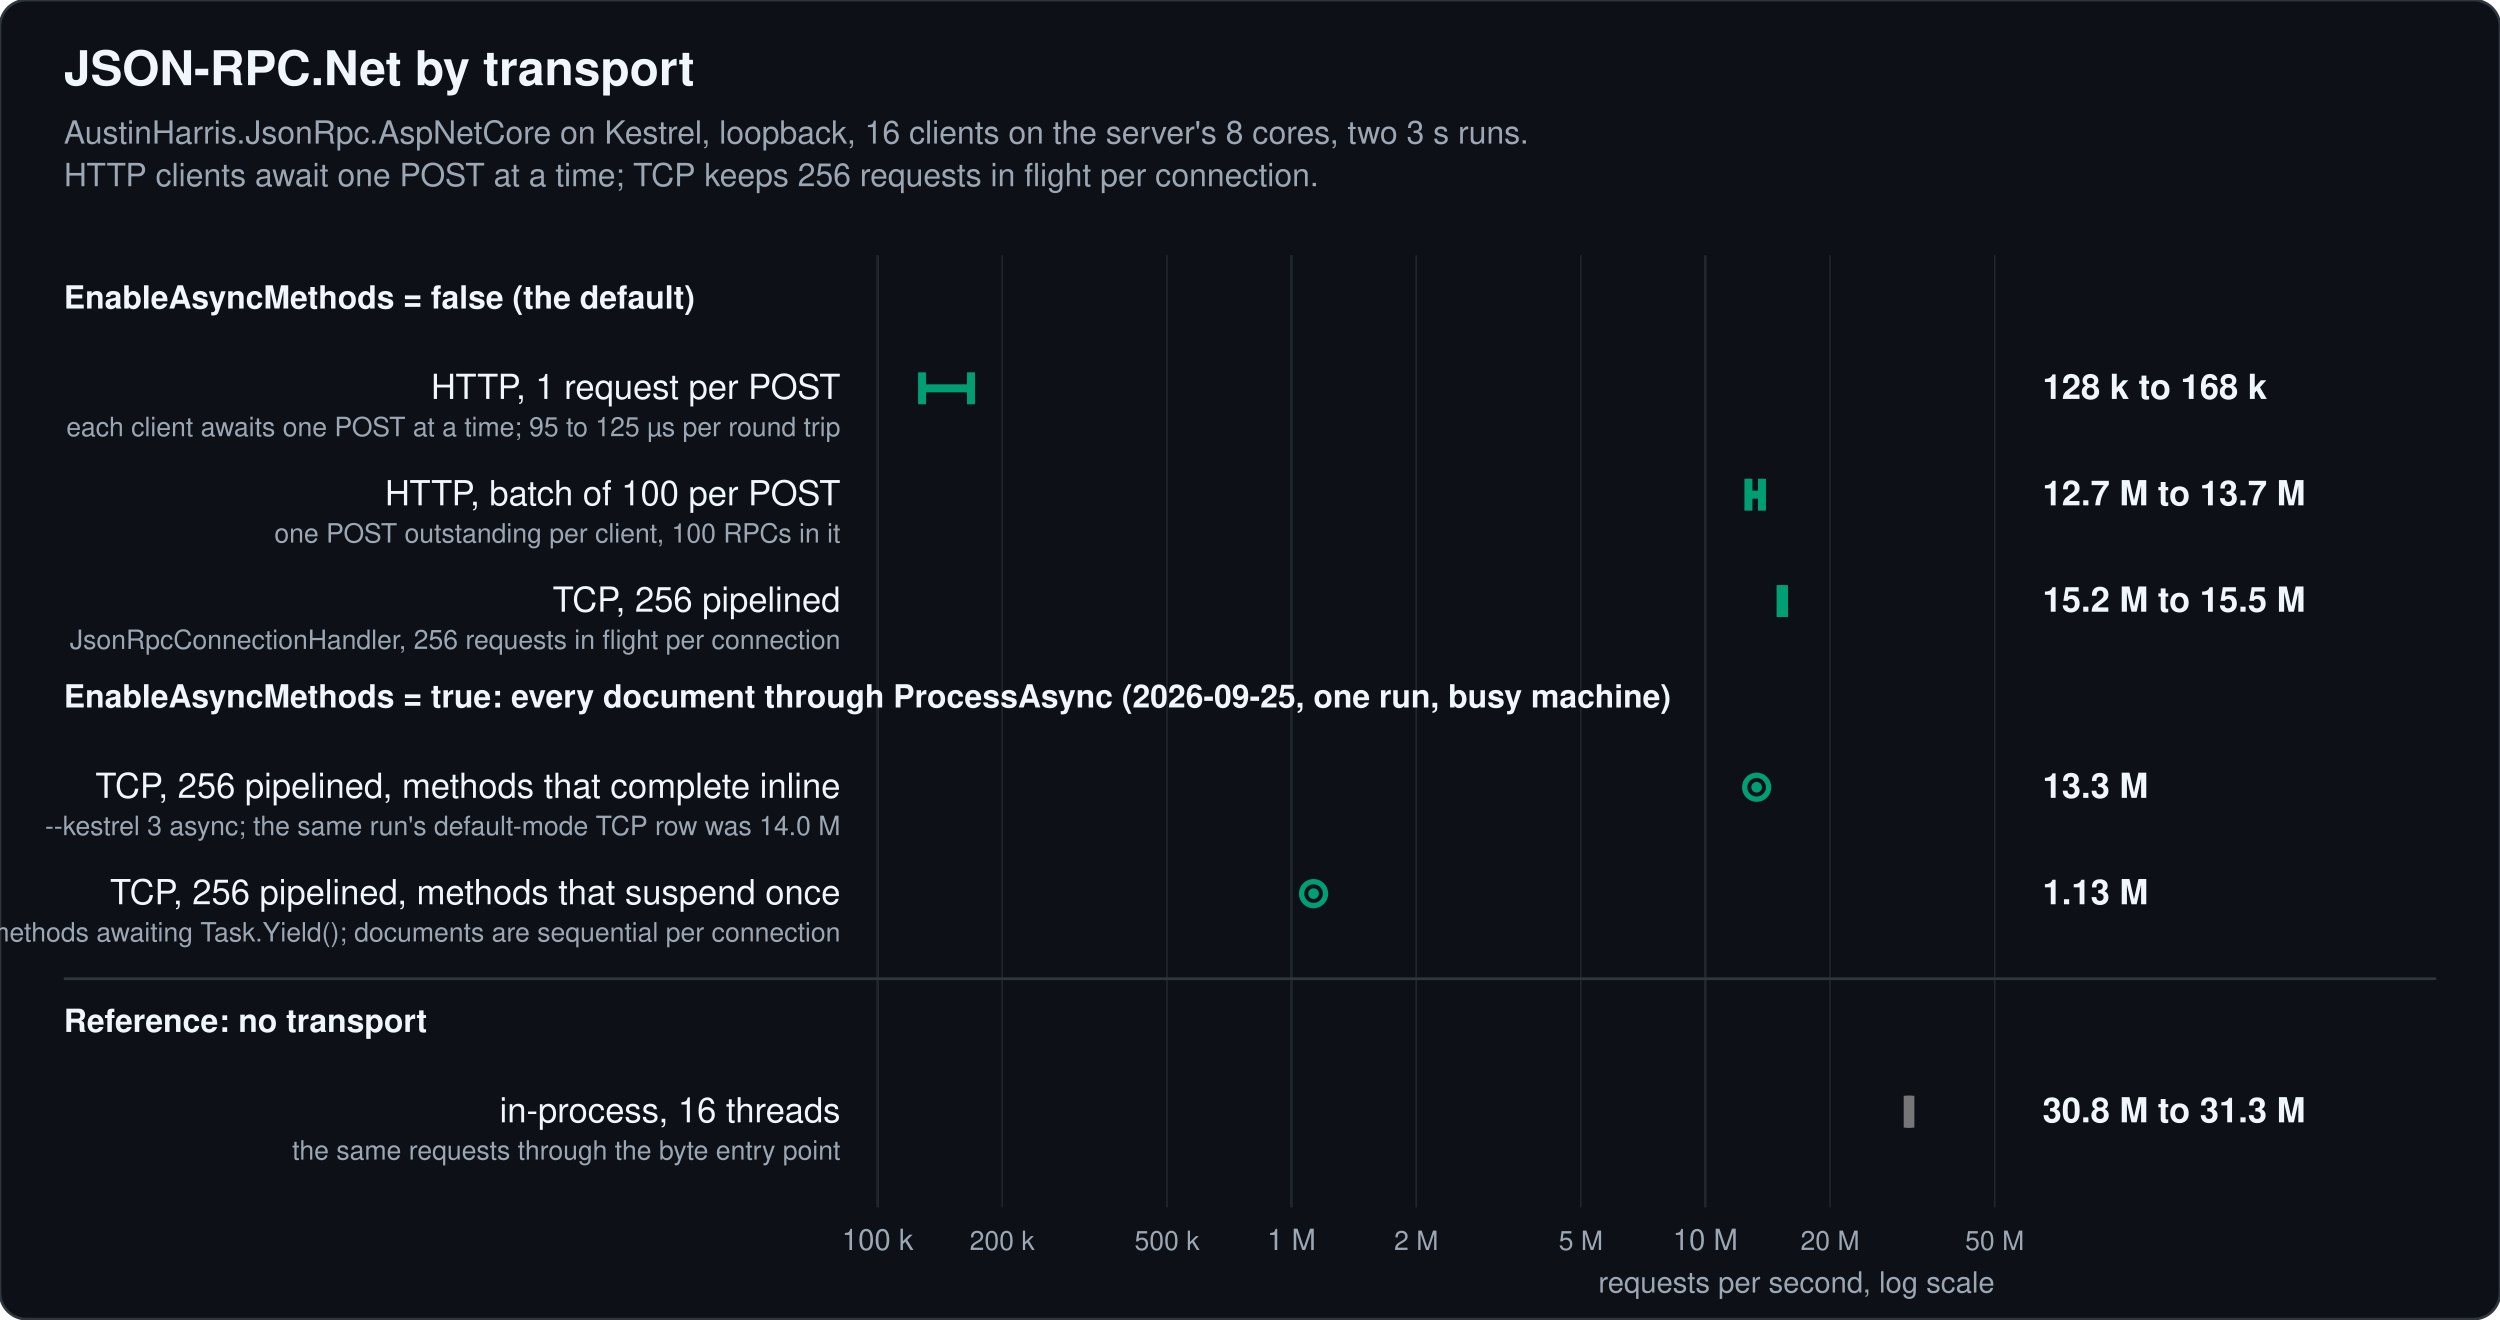
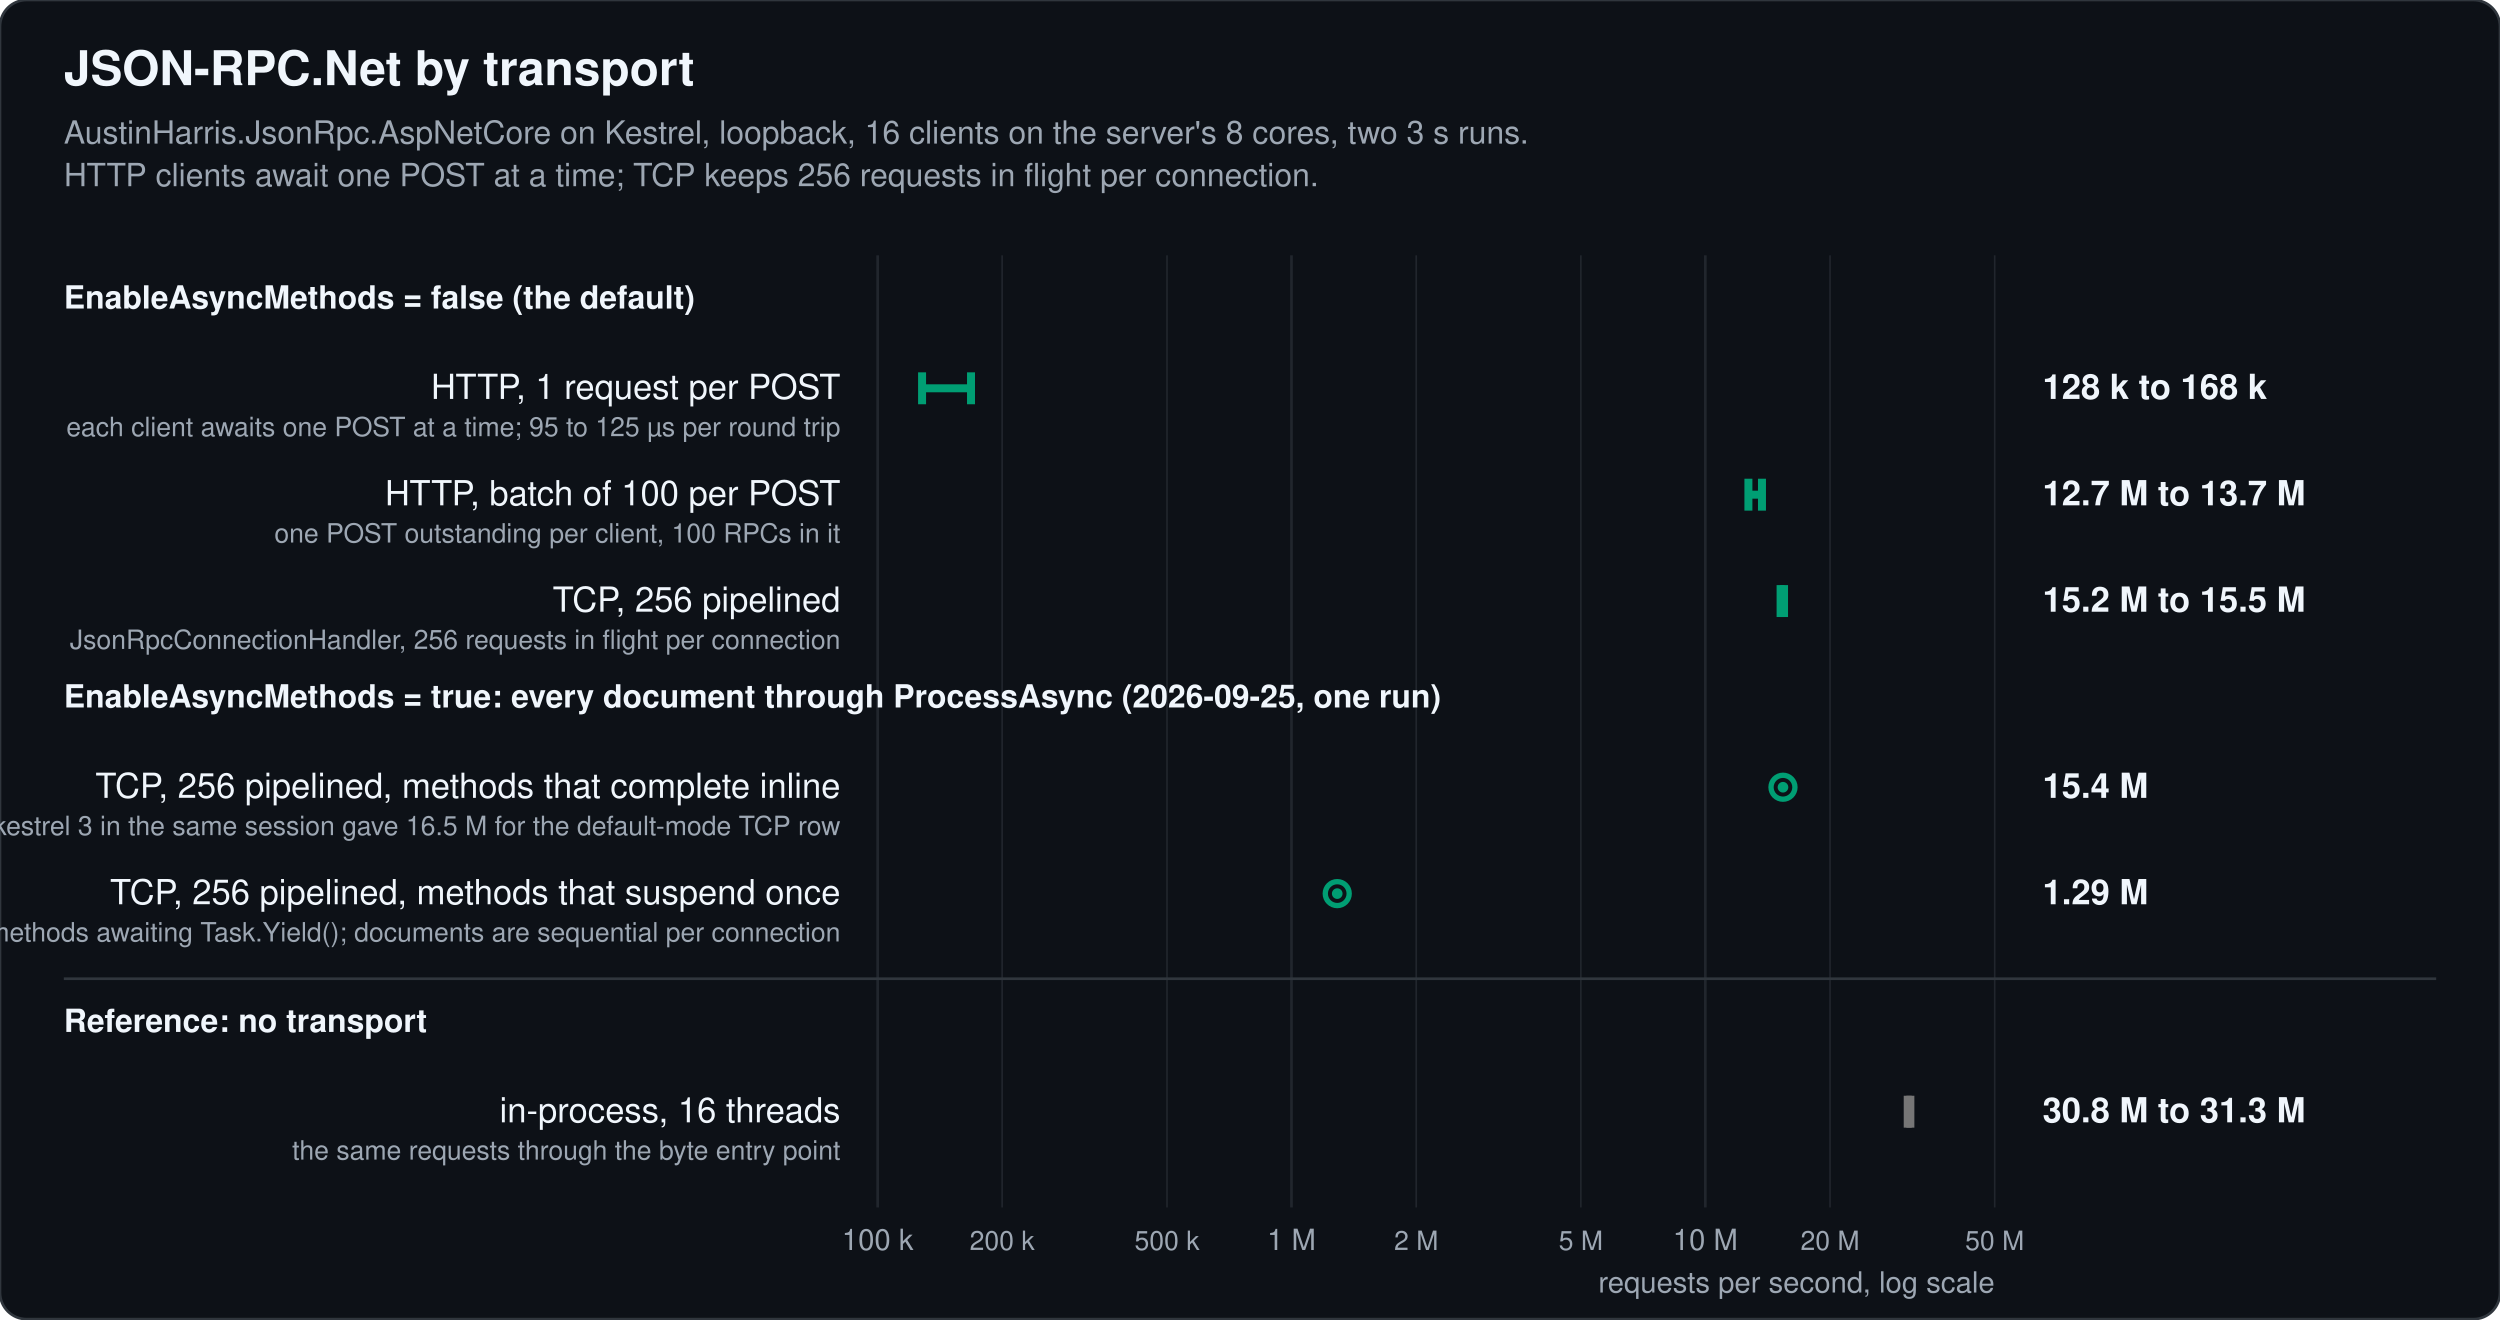
- <svg xmlns="http://www.w3.org/2000/svg" width="940" height="496" viewBox="0 0 940 496" font-family="-apple-system, 'Segoe UI', Helvetica, Arial, sans-serif" font-size="13" data-revision="d3cafb28c8a9">
+ <svg xmlns="http://www.w3.org/2000/svg" width="940" height="496" viewBox="0 0 940 496" font-family="-apple-system, 'Segoe UI', Helvetica, Arial, sans-serif" font-size="13" data-revision="783ebf59e091">
  <rect width="940" height="496" rx="10" fill="#0d1117" stroke="#30363d" />
  <text x="24.0" y="32.0" text-anchor="start" font-size="18" fill="#f0f6fc" font-weight="600">JSON-RPC.Net by transport</text>
  <text x="24.0" y="54.0" text-anchor="start" font-size="12" fill="#9da7b3">AustinHarris.JsonRpc.AspNetCore on Kestrel, loopback, 16 clients on the server's 8 cores, two 3 s runs.</text>
  <text x="24.0" y="70.0" text-anchor="start" font-size="12" fill="#9da7b3">HTTP clients await one POST at a time; TCP keeps 256 requests in flight per connection.</text>
  <line x1="330.0" y1="96" x2="330.0" y2="454" stroke="#21262d" stroke-width="1" />
  <text x="330.0" y="470.0" text-anchor="middle" font-size="11" fill="#9da7b3">100 k</text>
  <line x1="376.8" y1="96" x2="376.8" y2="454" stroke="#21262d" stroke-width="0.6" />
  <text x="376.8" y="470.0" text-anchor="middle" font-size="10" fill="#9da7b3">200 k</text>
  <line x1="438.8" y1="96" x2="438.8" y2="454" stroke="#21262d" stroke-width="0.6" />
  <text x="438.8" y="470.0" text-anchor="middle" font-size="10" fill="#9da7b3">500 k</text>
  <line x1="485.6" y1="96" x2="485.6" y2="454" stroke="#21262d" stroke-width="1" />
  <text x="485.6" y="470.0" text-anchor="middle" font-size="11" fill="#9da7b3">1 M</text>
  <line x1="532.5" y1="96" x2="532.5" y2="454" stroke="#21262d" stroke-width="0.6" />
  <text x="532.5" y="470.0" text-anchor="middle" font-size="10" fill="#9da7b3">2 M</text>
  <line x1="594.4" y1="96" x2="594.4" y2="454" stroke="#21262d" stroke-width="0.6" />
  <text x="594.4" y="470.0" text-anchor="middle" font-size="10" fill="#9da7b3">5 M</text>
  <line x1="641.2" y1="96" x2="641.2" y2="454" stroke="#21262d" stroke-width="1" />
  <text x="641.2" y="470.0" text-anchor="middle" font-size="11" fill="#9da7b3">10 M</text>
  <line x1="688.1" y1="96" x2="688.1" y2="454" stroke="#21262d" stroke-width="0.6" />
  <text x="688.1" y="470.0" text-anchor="middle" font-size="10" fill="#9da7b3">20 M</text>
  <line x1="750.0" y1="96" x2="750.0" y2="454" stroke="#21262d" stroke-width="0.6" />
  <text x="750.0" y="470.0" text-anchor="middle" font-size="10" fill="#9da7b3">50 M</text>
  <text x="750.0" y="486.0" text-anchor="end" font-size="11" fill="#9da7b3">requests per second, log scale</text>
  <text x="24.0" y="116.0" text-anchor="start" font-size="12" fill="#f0f6fc" font-weight="600">EnableAsyncMethods = false (the default)</text>
  <text x="316.0" y="150.0" text-anchor="end" font-size="13" fill="#f0f6fc">HTTP, 1 request per POST</text>
  <text x="316.0" y="164.0" text-anchor="end" font-size="10" fill="#9da7b3">each client awaits one POST at a time; 95 to 125 µs per round trip</text>
  <line x1="346.7" y1="146.0" x2="365.1" y2="146.0" stroke="#009e73" stroke-width="3" />
  <line x1="346.7" y1="140.0" x2="346.7" y2="152.0" stroke="#009e73" stroke-width="3" />
  <line x1="365.1" y1="140.0" x2="365.1" y2="152.0" stroke="#009e73" stroke-width="3" />
  <text x="768.0" y="150.0" text-anchor="start" font-size="13" fill="#f0f6fc" font-weight="600">128 k to 168 k</text>
  <text x="316.0" y="190.0" text-anchor="end" font-size="13" fill="#f0f6fc">HTTP, batch of 100 per POST</text>
  <text x="316.0" y="204.0" text-anchor="end" font-size="10" fill="#9da7b3">one POST outstanding per client, 100 RPCs in it</text>
  <line x1="657.4" y1="186.0" x2="662.5" y2="186.0" stroke="#009e73" stroke-width="3" />
  <line x1="657.4" y1="180.0" x2="657.4" y2="192.0" stroke="#009e73" stroke-width="3" />
  <line x1="662.5" y1="180.0" x2="662.5" y2="192.0" stroke="#009e73" stroke-width="3" />
  <text x="768.0" y="190.0" text-anchor="start" font-size="13" fill="#f0f6fc" font-weight="600">12.7 M to 13.7 M</text>
  <text x="316.0" y="230.0" text-anchor="end" font-size="13" fill="#f0f6fc">TCP, 256 pipelined</text>
  <text x="316.0" y="244.0" text-anchor="end" font-size="10" fill="#9da7b3">JsonRpcConnectionHandler, 256 requests in flight per connection</text>
  <line x1="669.5" y1="226.0" x2="670.8" y2="226.0" stroke="#009e73" stroke-width="3" />
  <line x1="669.5" y1="220.0" x2="669.5" y2="232.0" stroke="#009e73" stroke-width="3" />
  <line x1="670.8" y1="220.0" x2="670.8" y2="232.0" stroke="#009e73" stroke-width="3" />
  <text x="768.0" y="230.0" text-anchor="start" font-size="13" fill="#f0f6fc" font-weight="600">15.2 M to 15.5 M</text>
-   <text x="24.0" y="266.0" text-anchor="start" font-size="12" fill="#f0f6fc" font-weight="600">EnableAsyncMethods = true: every document through ProcessAsync (2026-09-25, one run, busy machine)</text>
+   <text x="24.0" y="266.0" text-anchor="start" font-size="12" fill="#f0f6fc" font-weight="600">EnableAsyncMethods = true: every document through ProcessAsync (2026-09-25, one run)</text>
  <text x="316.0" y="300.0" text-anchor="end" font-size="13" fill="#f0f6fc">TCP, 256 pipelined, methods that complete inline</text>
-   <text x="316.0" y="314.0" text-anchor="end" font-size="10" fill="#9da7b3">--kestrel 3 async; the same run's default-mode TCP row was 14.0 M</text>
-   <circle cx="660.5" cy="296.0" r="4.5" fill="#0d1117" stroke="#009e73" stroke-width="2" />
-   <circle cx="660.5" cy="296.0" r="2" fill="#009e73" />
-   <text x="768.0" y="300.0" text-anchor="start" font-size="13" fill="#f0f6fc" font-weight="600">13.3 M</text>
+   <text x="316.0" y="314.0" text-anchor="end" font-size="10" fill="#9da7b3">--kestrel 3 async; --kestrel 3 in the same session gave 16.5 M for the default-mode TCP row</text>
+   <circle cx="670.4" cy="296.0" r="4.5" fill="#0d1117" stroke="#009e73" stroke-width="2" />
+   <circle cx="670.4" cy="296.0" r="2" fill="#009e73" />
+   <text x="768.0" y="300.0" text-anchor="start" font-size="13" fill="#f0f6fc" font-weight="600">15.4 M</text>
  <text x="316.0" y="340.0" text-anchor="end" font-size="13" fill="#f0f6fc">TCP, 256 pipelined, methods that suspend once</text>
  <text x="316.0" y="354.0" text-anchor="end" font-size="10" fill="#9da7b3">five async Task&lt;T&gt; methods awaiting Task.Yield(); documents are sequential per connection</text>
-   <circle cx="493.9" cy="336.0" r="4.5" fill="#0d1117" stroke="#009e73" stroke-width="2" />
-   <circle cx="493.9" cy="336.0" r="2" fill="#009e73" />
-   <text x="768.0" y="340.0" text-anchor="start" font-size="13" fill="#f0f6fc" font-weight="600">1.13 M</text>
+   <circle cx="502.8" cy="336.0" r="4.5" fill="#0d1117" stroke="#009e73" stroke-width="2" />
+   <circle cx="502.8" cy="336.0" r="2" fill="#009e73" />
+   <text x="768.0" y="340.0" text-anchor="start" font-size="13" fill="#f0f6fc" font-weight="600">1.29 M</text>
  <line x1="24" y1="368" x2="916" y2="368" stroke="#30363d" />
  <text x="24.0" y="388.0" text-anchor="start" font-size="12" fill="#f0f6fc" font-weight="600">Reference: no transport</text>
  <text x="316.0" y="422.0" text-anchor="end" font-size="13" fill="#f0f6fc">in-process, 16 threads</text>
  <text x="316.0" y="436.0" text-anchor="end" font-size="10" fill="#9da7b3">the same requests through the byte entry point</text>
  <line x1="717.3" y1="418.0" x2="718.3" y2="418.0" stroke="#767676" stroke-width="3" />
  <line x1="717.3" y1="412.0" x2="717.3" y2="424.0" stroke="#767676" stroke-width="3" />
  <line x1="718.3" y1="412.0" x2="718.3" y2="424.0" stroke="#767676" stroke-width="3" />
  <text x="768.0" y="422.0" text-anchor="start" font-size="13" fill="#f0f6fc" font-weight="600">30.8 M to 31.3 M</text>
</svg>
